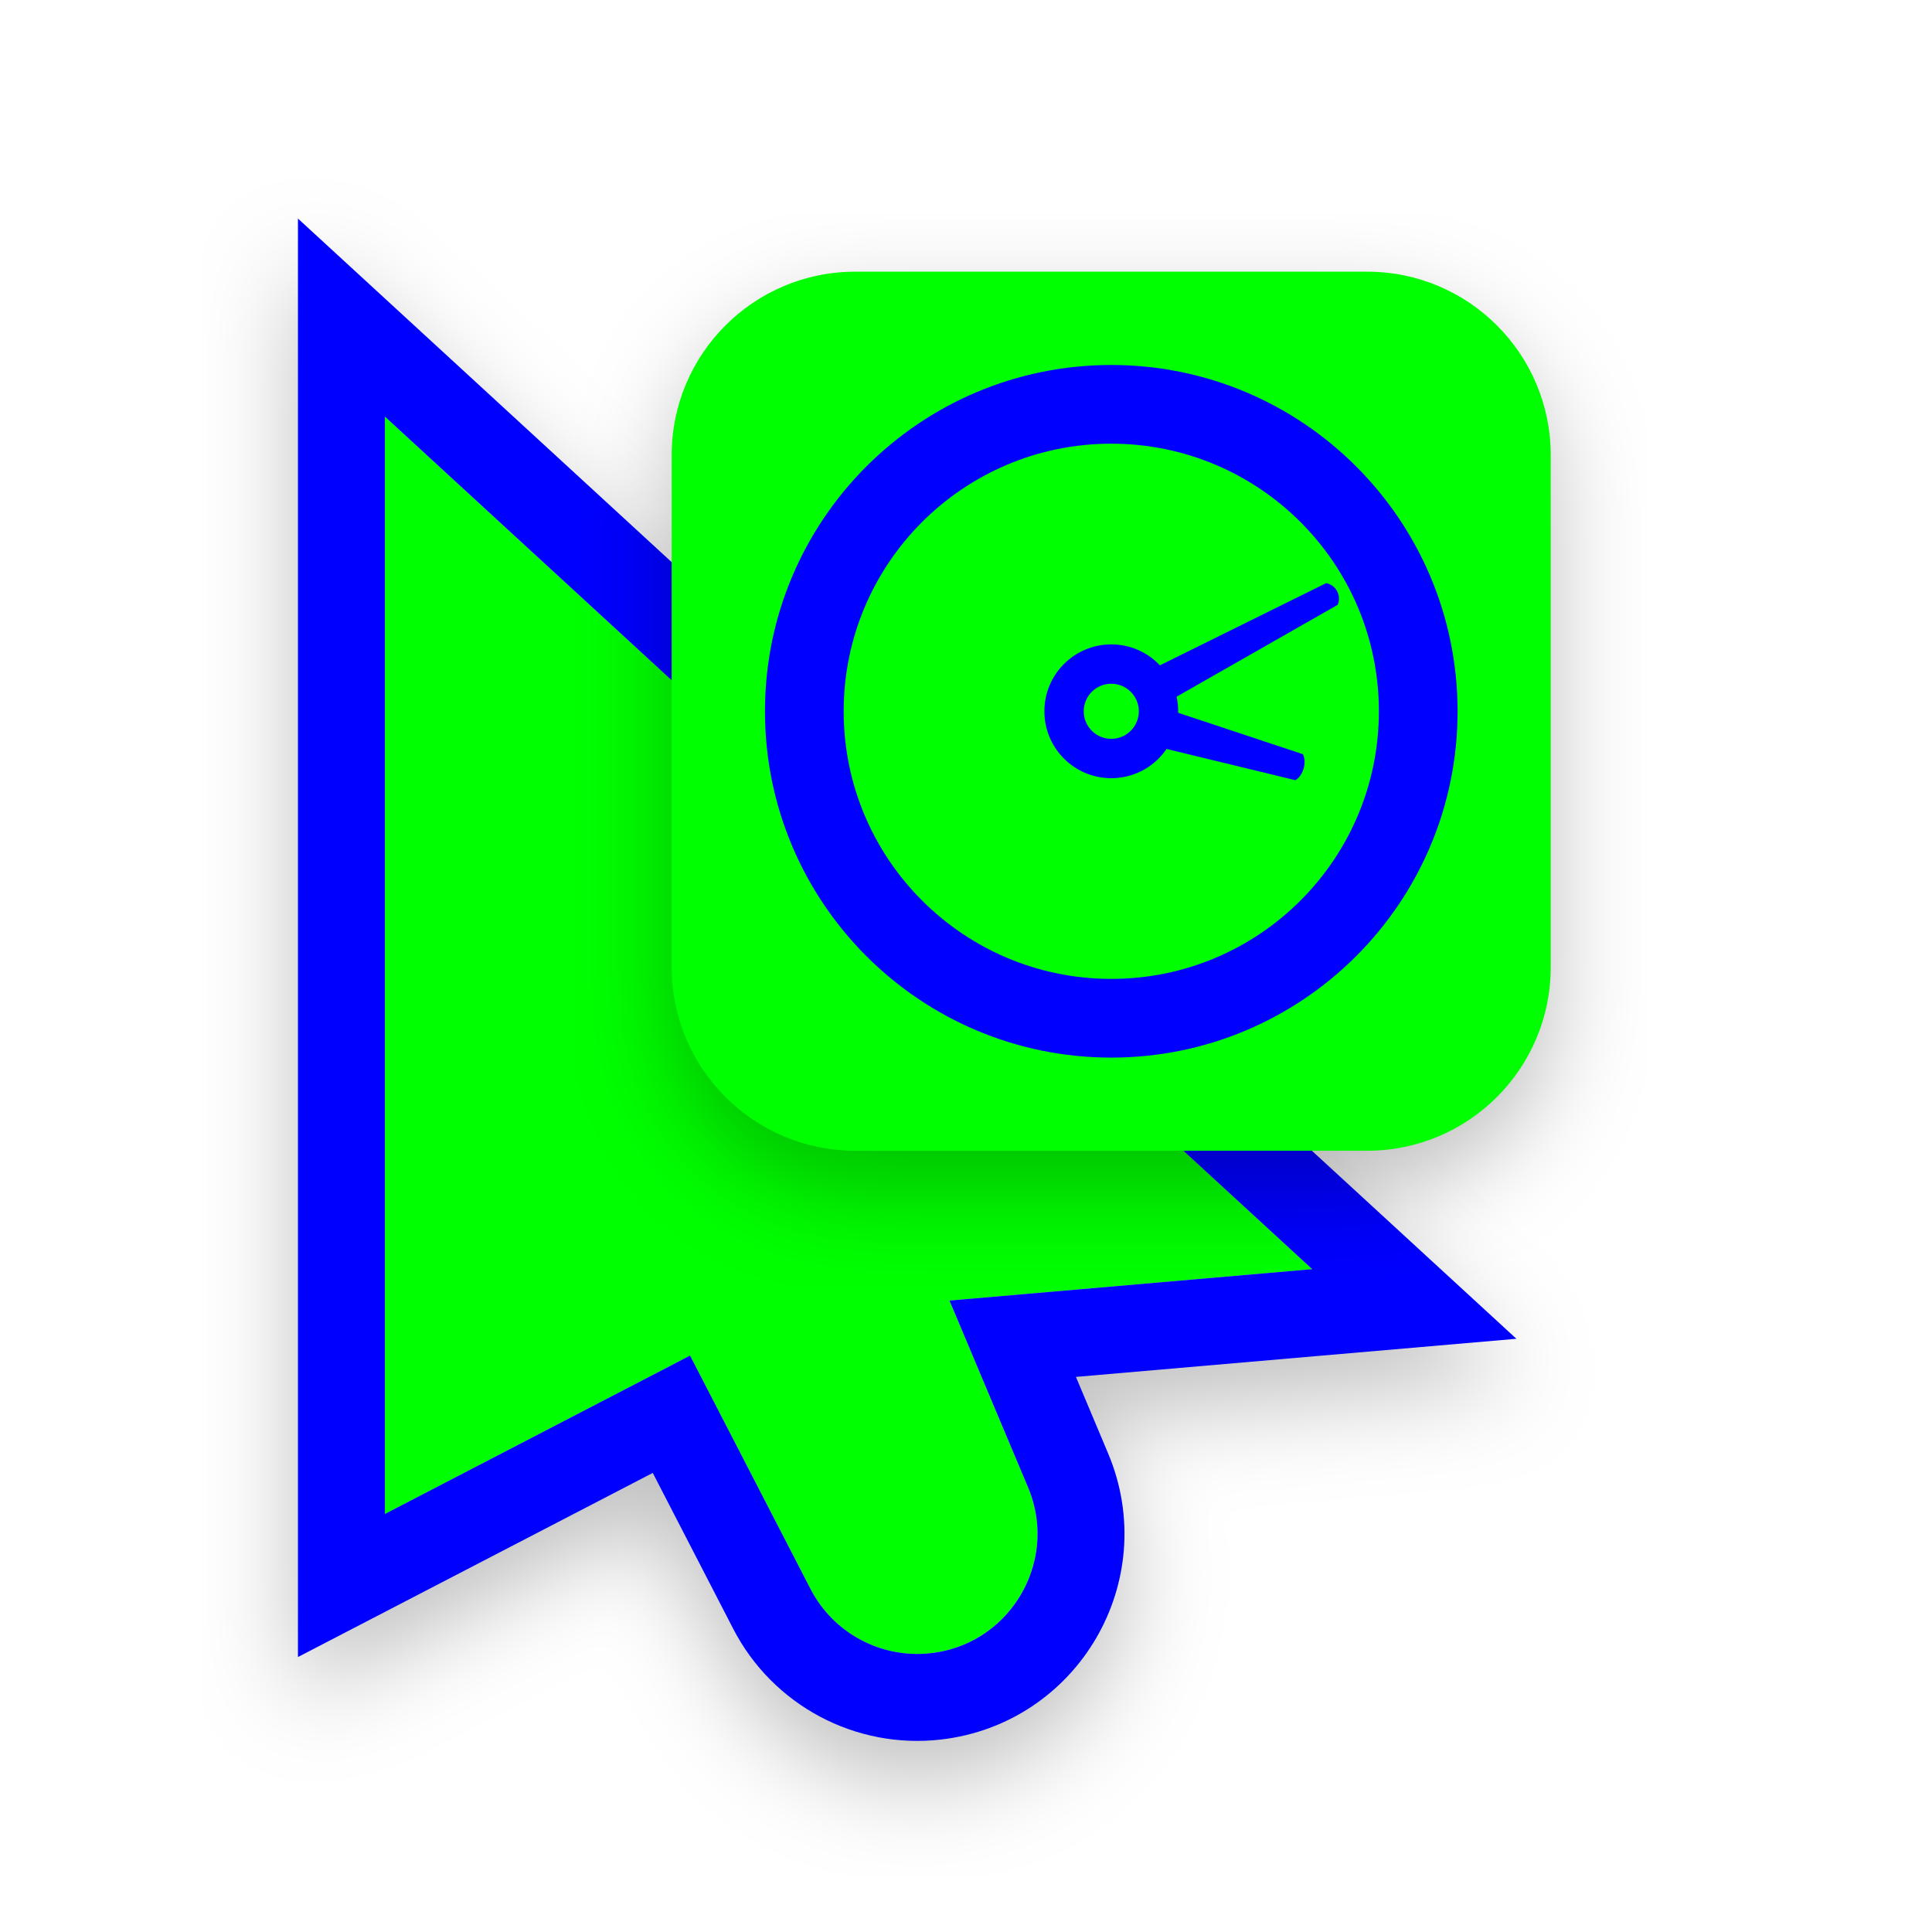
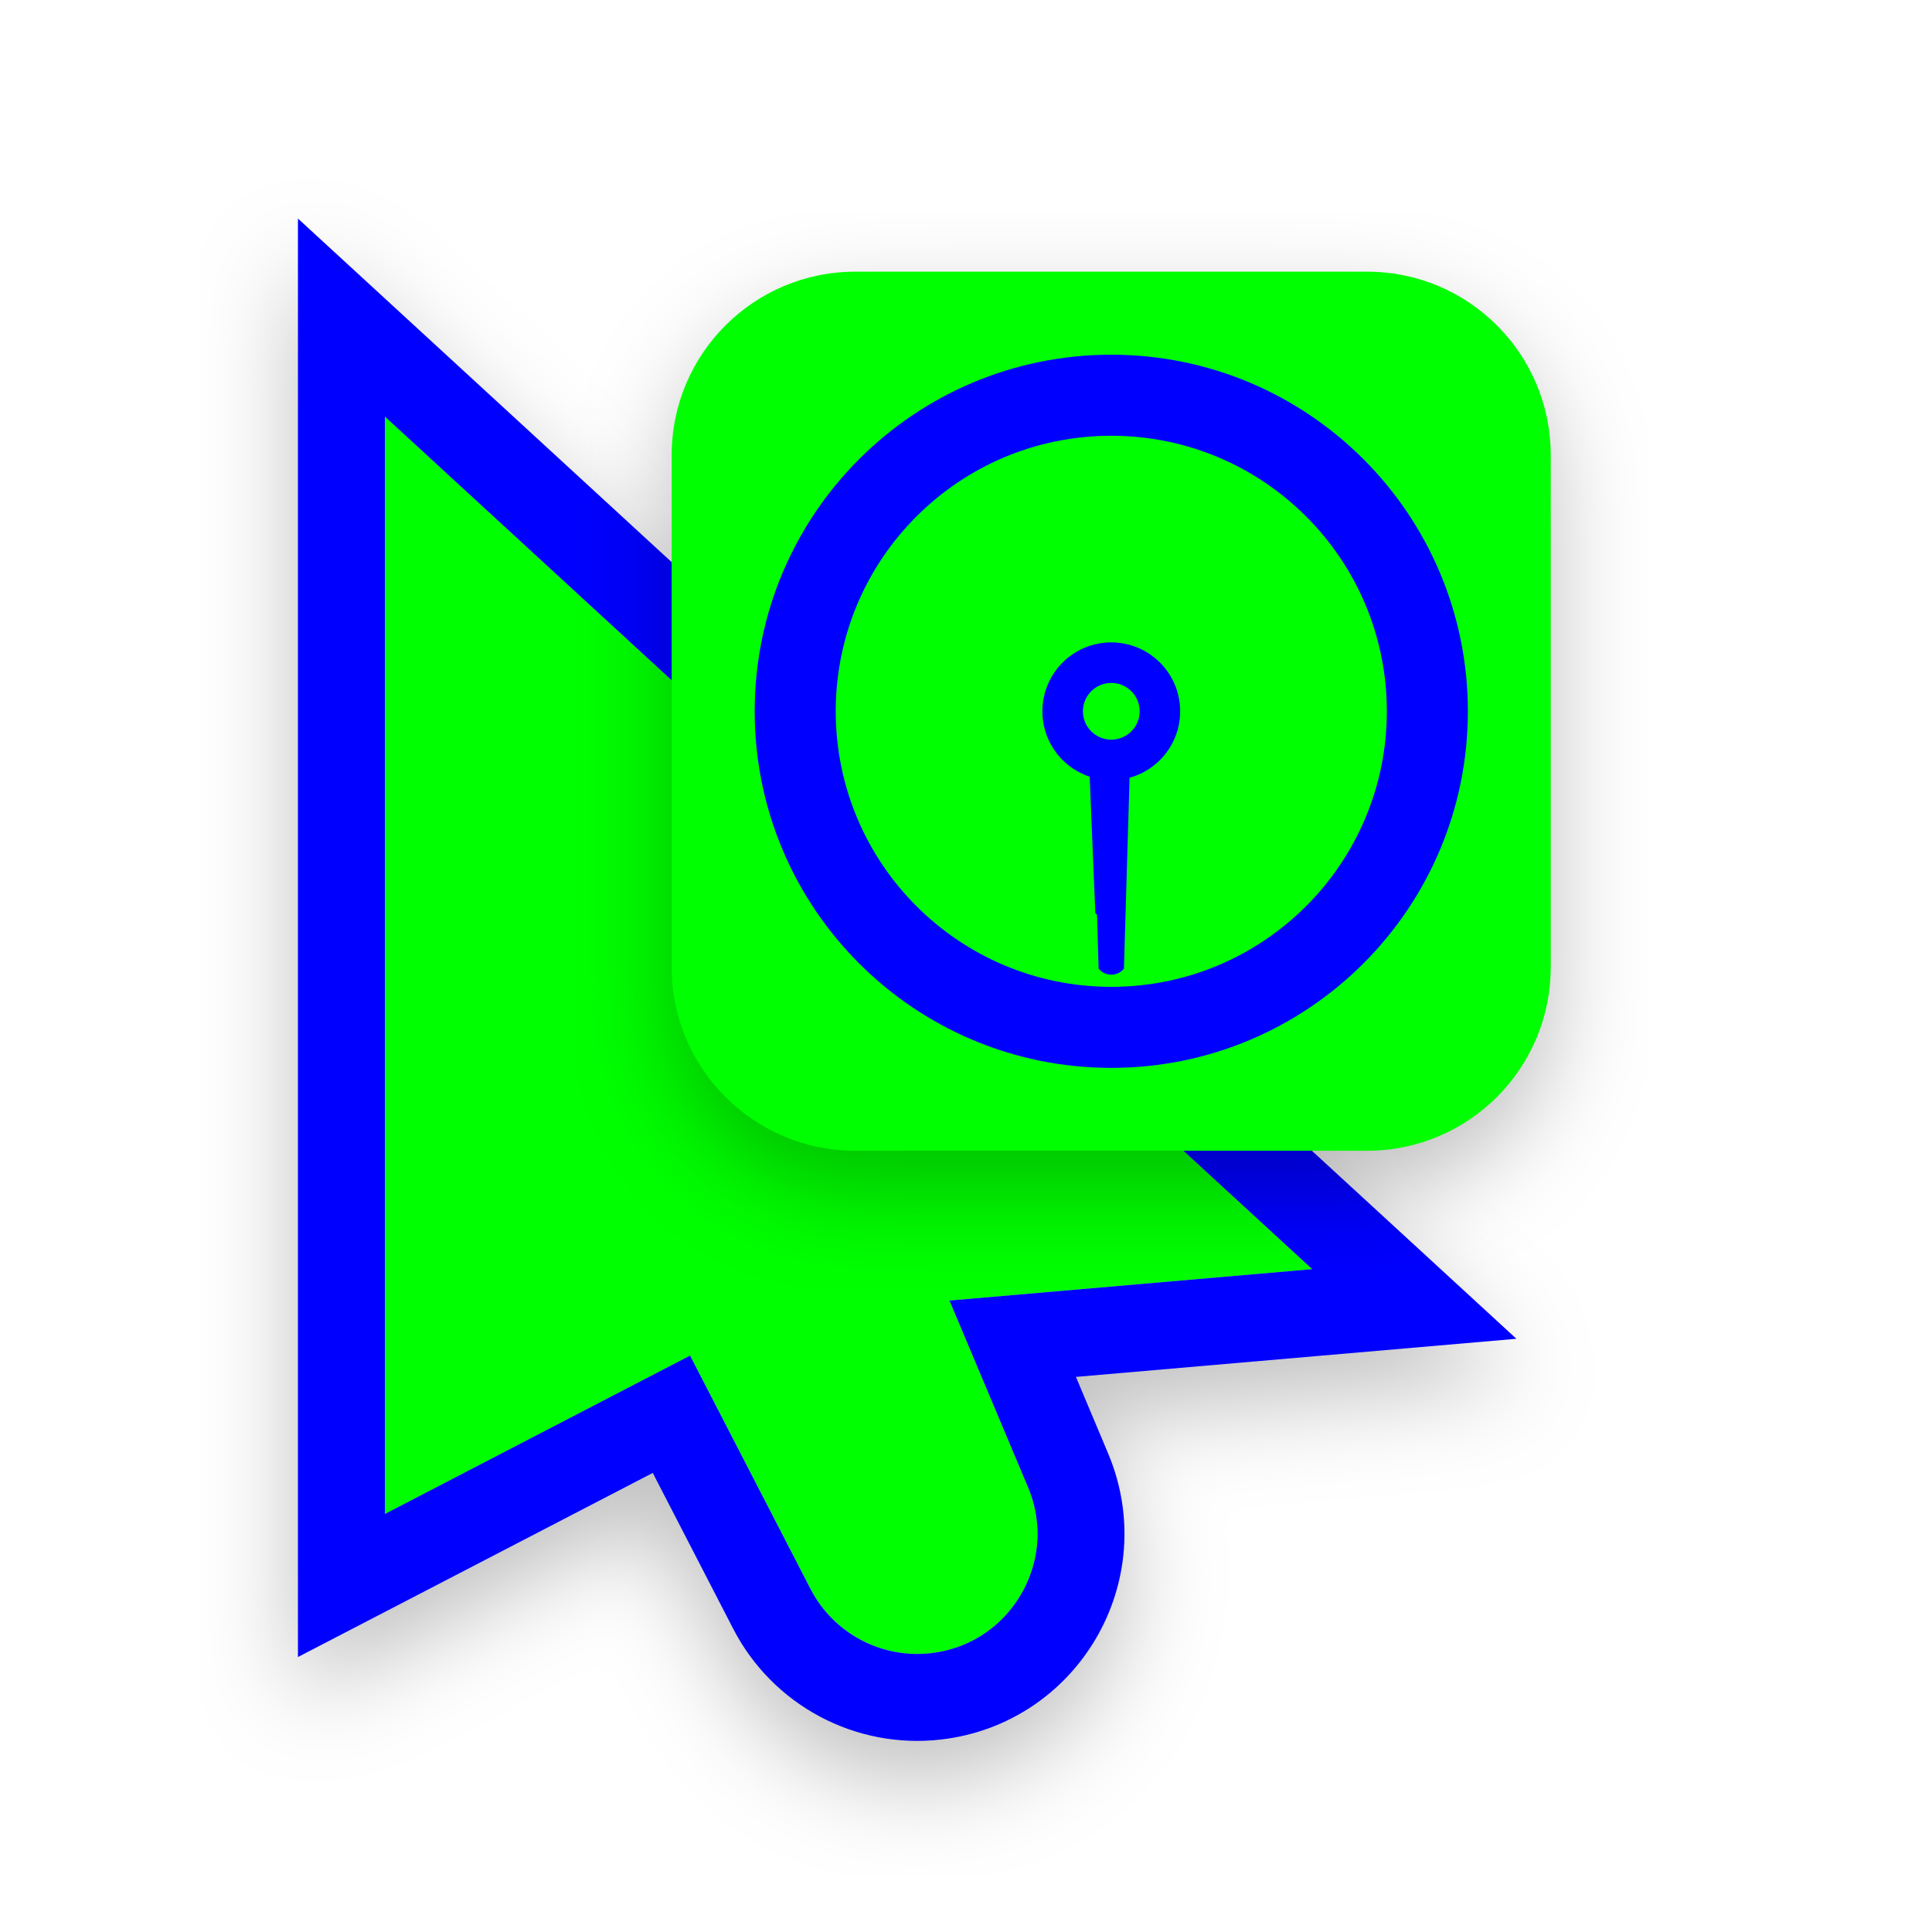
<svg xmlns="http://www.w3.org/2000/svg" width="256" height="256" viewBox="0 0 256 256" fill="none">
-   <g filter="url(#filter0_d_2943_1595)">
-     <path d="M51 55.2L173.88 168.174L101.423 174.444L51 200.61V55.2Z" fill="#00FF00" />
-     <path d="M88.76 174.444L124.064 168.174L136.217 197.062C140.33 206.84 133.911 217.831 123.374 219.052V219.052C116.794 219.815 110.429 216.425 107.391 210.539L88.76 174.444Z" fill="#00FF00" />
-     <path d="M54.898 50.96L45.24 42.08V55.2V200.61V210.089L53.653 205.723L88.965 187.398L102.273 213.181C106.41 221.196 115.077 225.813 124.037 224.774C138.387 223.11 147.128 208.144 141.526 194.828L134.19 177.39L174.377 173.912L187.406 172.785L177.778 163.933L54.898 50.96Z" stroke="#0000FF" stroke-width="11.52" />
+   <g filter="url(#filter0_d_2952_2857)">
+     <path d="M51 55.2L173.88 168.173L101.423 174.444L51 200.61V55.2Z" fill="#00FF00" />
+     <path d="M88.76 174.444L124.064 168.173L136.217 197.062C140.33 206.84 133.911 217.831 123.374 219.052V219.052C116.794 219.815 110.429 216.425 107.391 210.539L88.76 174.444Z" fill="#00FF00" />
+     <path d="M54.898 50.96L45.24 42.08V55.2V200.61V210.088L53.653 205.723L88.965 187.398L102.273 213.181C106.41 221.196 115.077 225.813 124.037 224.774C138.387 223.11 147.128 208.144 141.526 194.828L134.19 177.39L174.377 173.912L187.406 172.785L177.778 163.933L54.898 50.96Z" stroke="#0000FF" stroke-width="11.52" />
  </g>
-   <g filter="url(#filter1_d_2943_1595)">
+   <g filter="url(#filter1_d_2952_2857)">
    <rect x="89" y="36" width="116.48" height="116.48" rx="24.32" fill="#00FF00" />
  </g>
-   <path fill-rule="evenodd" clip-rule="evenodd" d="M152.361 98.706L171.653 103.383C171.653 103.383 172.412 102.981 172.742 101.831C173.072 100.681 172.642 99.937 172.642 99.937L154.012 93.751C154.07 94.527 153.993 95.326 153.766 96.118C153.483 97.106 152.995 97.98 152.361 98.706Z" fill="#0000FF" />
-   <path fill-rule="evenodd" clip-rule="evenodd" d="M153.979 93.413L177.246 80.146C177.246 80.146 177.688 79.298 177.177 78.337C176.667 77.377 175.716 77.269 175.716 77.269L151.707 89.139C152.313 89.668 152.835 90.314 153.235 91.067C153.636 91.82 153.88 92.615 153.979 93.413Z" fill="#0000FF" />
-   <path fill-rule="evenodd" clip-rule="evenodd" d="M147.25 90.6C145.234 90.6 143.6 92.234 143.6 94.25C143.6 96.266 145.234 97.9 147.25 97.9C149.266 97.9 150.9 96.266 150.9 94.25C150.9 92.234 149.266 90.6 147.25 90.6ZM138.385 94.25C138.385 89.354 142.354 85.385 147.25 85.385C152.146 85.385 156.115 89.354 156.115 94.25C156.115 99.146 152.146 103.115 147.25 103.115C142.354 103.115 138.385 99.146 138.385 94.25Z" fill="#0000FF" />
-   <path fill-rule="evenodd" clip-rule="evenodd" d="M147.25 58.791C127.667 58.791 111.791 74.667 111.791 94.25C111.791 113.833 127.667 129.709 147.25 129.709C166.833 129.709 182.709 113.833 182.709 94.25C182.709 74.667 166.833 58.791 147.25 58.791ZM101.362 94.25C101.362 68.907 121.907 48.362 147.25 48.362C172.593 48.362 193.138 68.907 193.138 94.25C193.138 119.593 172.593 140.138 147.25 140.138C121.907 140.138 101.362 119.593 101.362 94.25Z" fill="#0000FF" />
+   <path fill-rule="evenodd" clip-rule="evenodd" d="M144.29 100.573L145.136 120.997C145.136 120.997 145.75 121.633 146.981 121.633C148.213 121.633 148.827 120.997 148.827 120.997L149.663 100.802C148.911 101.079 148.098 101.23 147.25 101.23C146.192 101.23 145.189 100.995 144.29 100.573Z" fill="#0000FF" />
+   <path fill-rule="evenodd" clip-rule="evenodd" d="M144.758 100.772L145.572 128.339C145.572 128.339 146.13 129.151 147.25 129.151C148.37 129.151 148.928 128.339 148.928 128.339L149.742 100.772C148.968 101.068 148.128 101.23 147.25 101.23C146.372 101.23 145.532 101.068 144.758 100.772Z" fill="#0000FF" />
+   <path fill-rule="evenodd" clip-rule="evenodd" d="M147.25 90.492C145.174 90.492 143.492 92.174 143.492 94.25C143.492 96.326 145.174 98.008 147.25 98.008C149.326 98.008 151.009 96.326 151.009 94.25C151.009 92.174 149.326 90.492 147.25 90.492ZM138.122 94.25C138.122 89.209 142.209 85.122 147.25 85.122C152.291 85.122 156.378 89.209 156.378 94.25C156.378 99.291 152.291 103.378 147.25 103.378C142.209 103.378 138.122 99.291 138.122 94.25Z" fill="#0000FF" />
+   <path fill-rule="evenodd" clip-rule="evenodd" d="M147.25 57.739C127.085 57.739 110.739 74.085 110.739 94.25C110.739 114.415 127.085 130.761 147.25 130.761C167.415 130.761 183.761 114.415 183.761 94.25C183.761 74.085 167.415 57.739 147.25 57.739ZM100 94.25C100 68.154 121.155 47 147.25 47C173.345 47 194.5 68.154 194.5 94.25C194.5 120.345 173.345 141.5 147.25 141.5C121.155 141.5 100 120.345 100 94.25Z" fill="#0000FF" />
  <defs>
-     <filter id="filter0_d_2943_1595" x="26.68" y="21.28" width="187.052" height="227.319" filterUnits="userSpaceOnUse" color-interpolation-filters="sRGB">
+     <filter id="filter0_d_2952_2857" x="26.68" y="21.28" width="187.052" height="227.319" filterUnits="userSpaceOnUse" color-interpolation-filters="sRGB">
      <feFlood flood-opacity="0" result="BackgroundImageFix" />
      <feColorMatrix in="SourceAlpha" type="matrix" values="0 0 0 0 0 0 0 0 0 0 0 0 0 0 0 0 0 0 127 0" result="hardAlpha" />
      <feOffset dy="5.12" />
      <feGaussianBlur stdDeviation="6.4" />
      <feColorMatrix type="matrix" values="0 0 0 0 0 0 0 0 0 0 0 0 0 0 0 0 0 0 0.25 0" />
-       <feBlend mode="normal" in2="BackgroundImageFix" result="effect1_dropShadow_2943_1595" />
-       <feBlend mode="normal" in="SourceGraphic" in2="effect1_dropShadow_2943_1595" result="shape" />
+       <feBlend mode="normal" in2="BackgroundImageFix" result="effect1_dropShadow_2952_2857" />
+       <feBlend mode="normal" in="SourceGraphic" in2="effect1_dropShadow_2952_2857" result="shape" />
    </filter>
-     <filter id="filter1_d_2943_1595" x="76.2" y="28.32" width="142.08" height="142.08" filterUnits="userSpaceOnUse" color-interpolation-filters="sRGB">
+     <filter id="filter1_d_2952_2857" x="76.2" y="28.32" width="142.08" height="142.08" filterUnits="userSpaceOnUse" color-interpolation-filters="sRGB">
      <feFlood flood-opacity="0" result="BackgroundImageFix" />
      <feColorMatrix in="SourceAlpha" type="matrix" values="0 0 0 0 0 0 0 0 0 0 0 0 0 0 0 0 0 0 127 0" result="hardAlpha" />
      <feOffset dy="5.12" />
      <feGaussianBlur stdDeviation="6.4" />
      <feColorMatrix type="matrix" values="0 0 0 0 0 0 0 0 0 0 0 0 0 0 0 0 0 0 0.25 0" />
-       <feBlend mode="normal" in2="BackgroundImageFix" result="effect1_dropShadow_2943_1595" />
-       <feBlend mode="normal" in="SourceGraphic" in2="effect1_dropShadow_2943_1595" result="shape" />
+       <feBlend mode="normal" in2="BackgroundImageFix" result="effect1_dropShadow_2952_2857" />
+       <feBlend mode="normal" in="SourceGraphic" in2="effect1_dropShadow_2952_2857" result="shape" />
    </filter>
  </defs>
</svg>
